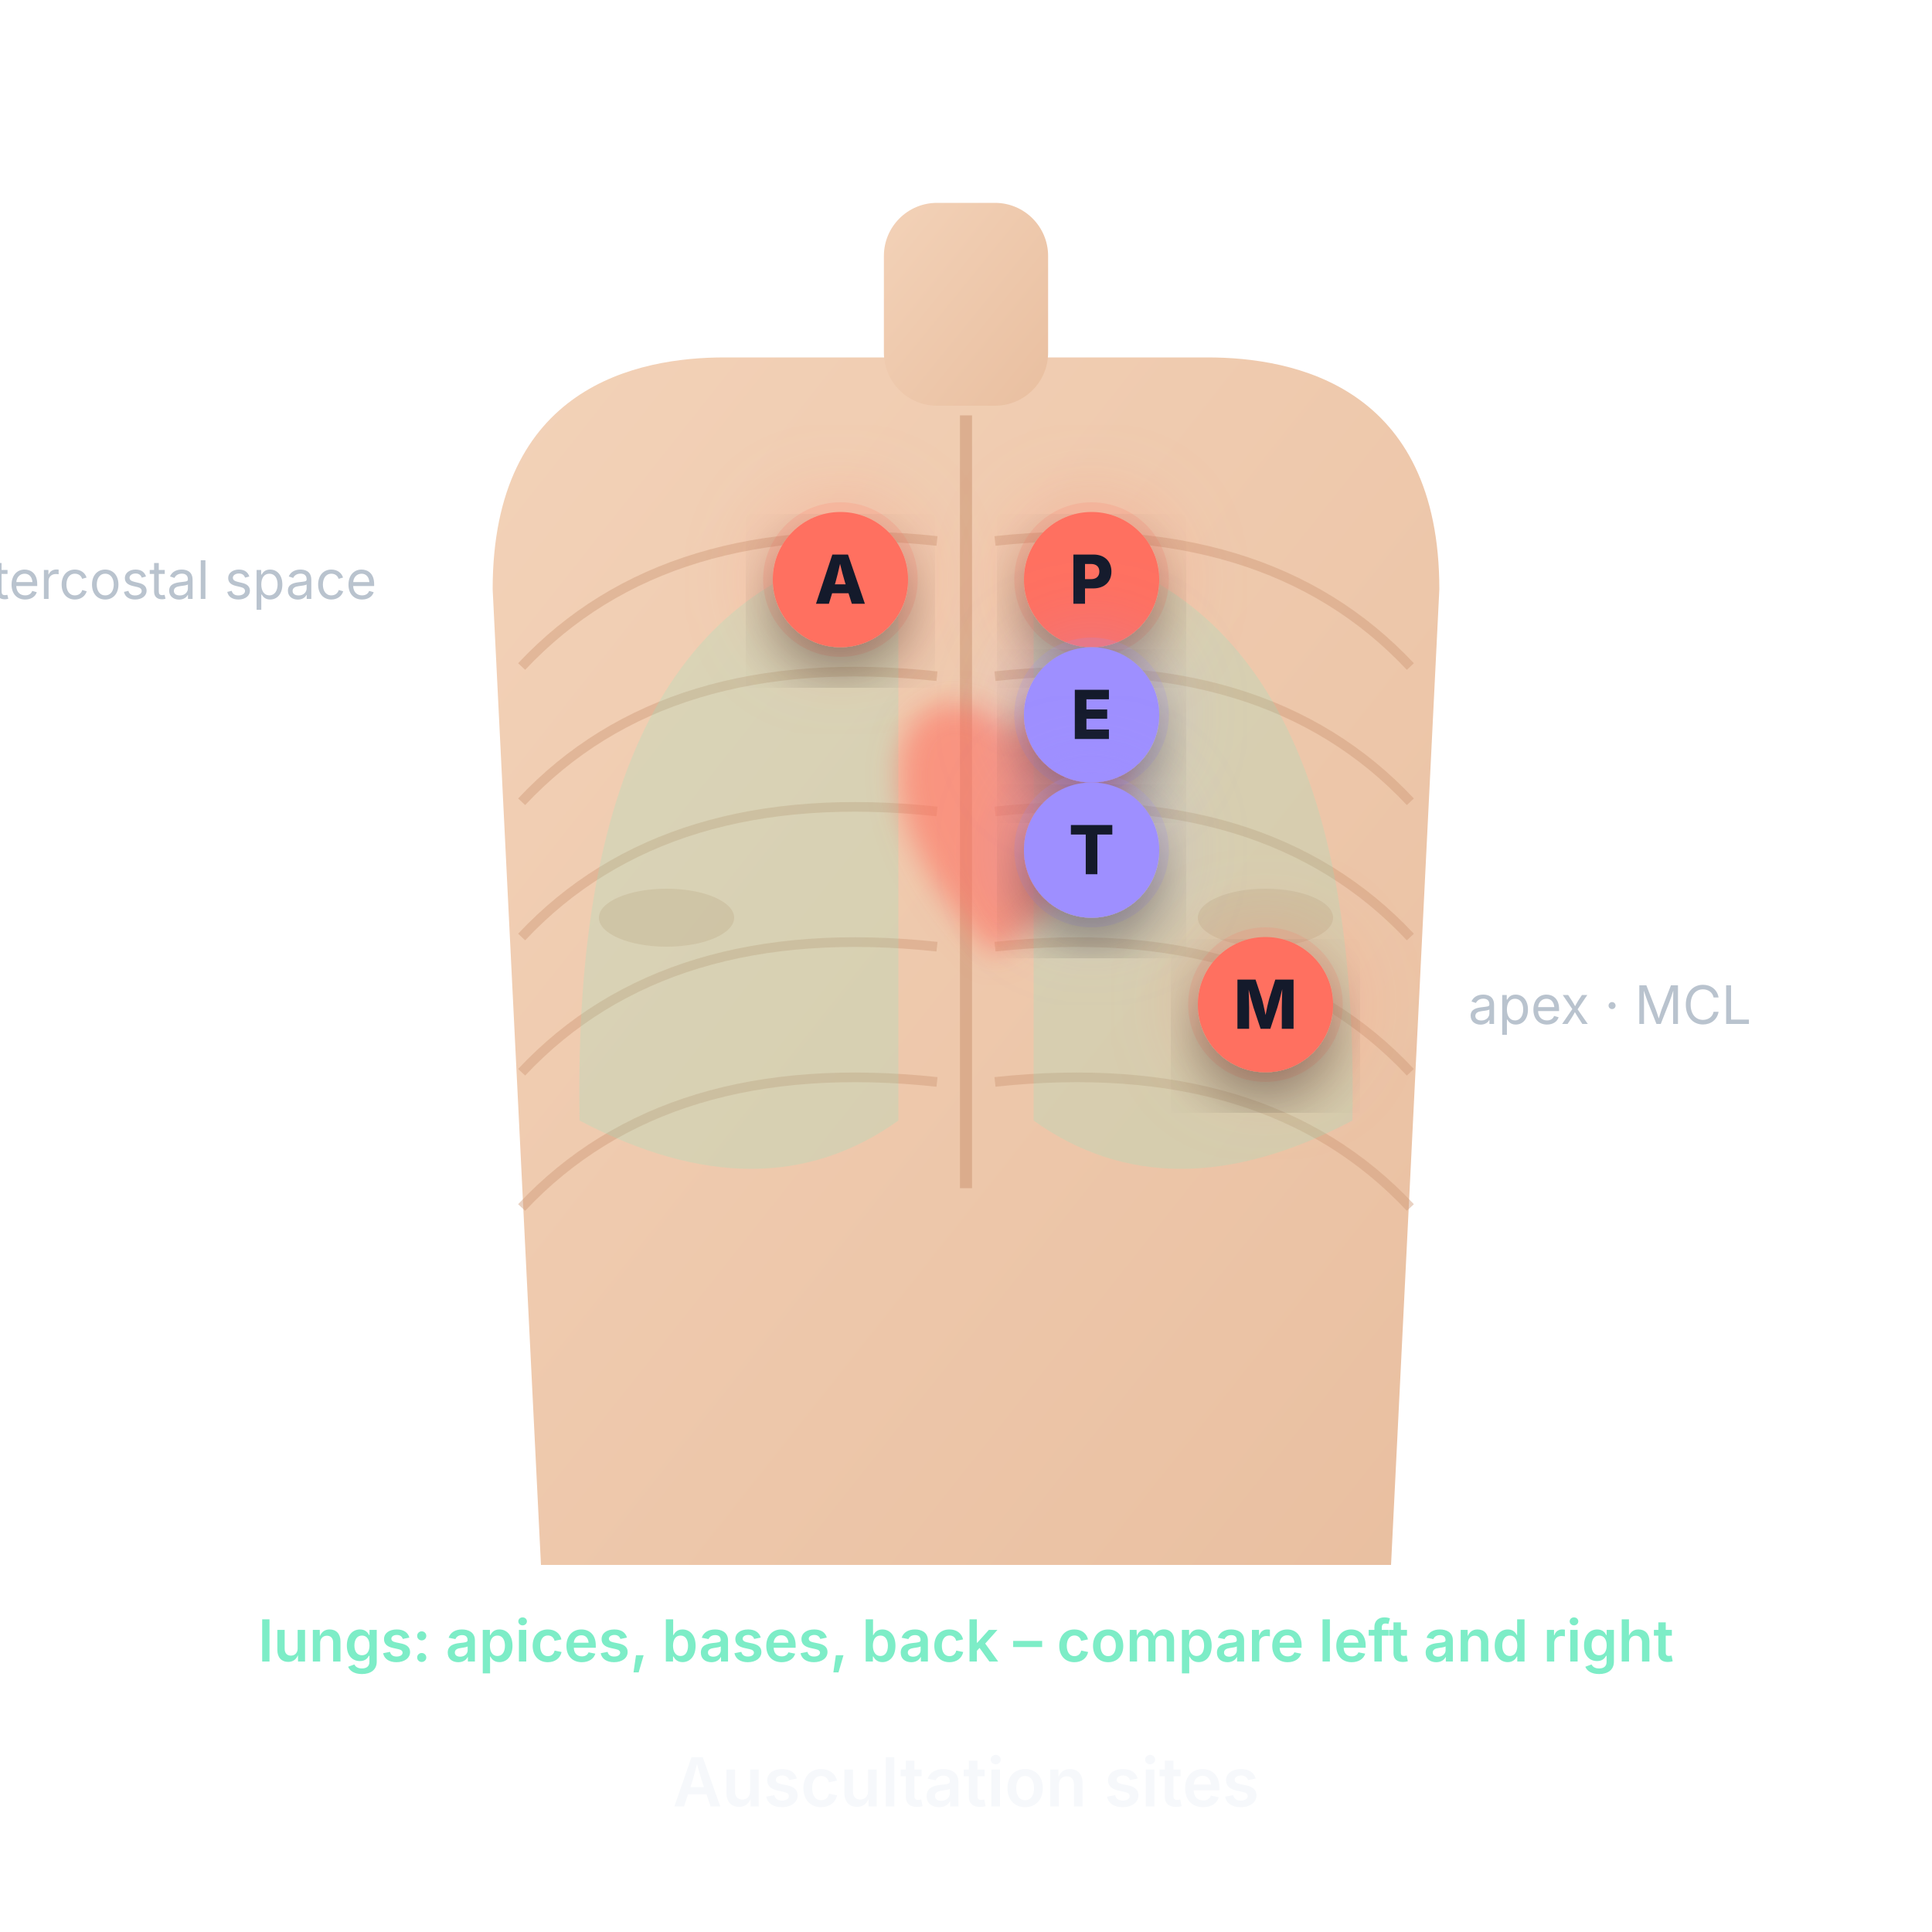
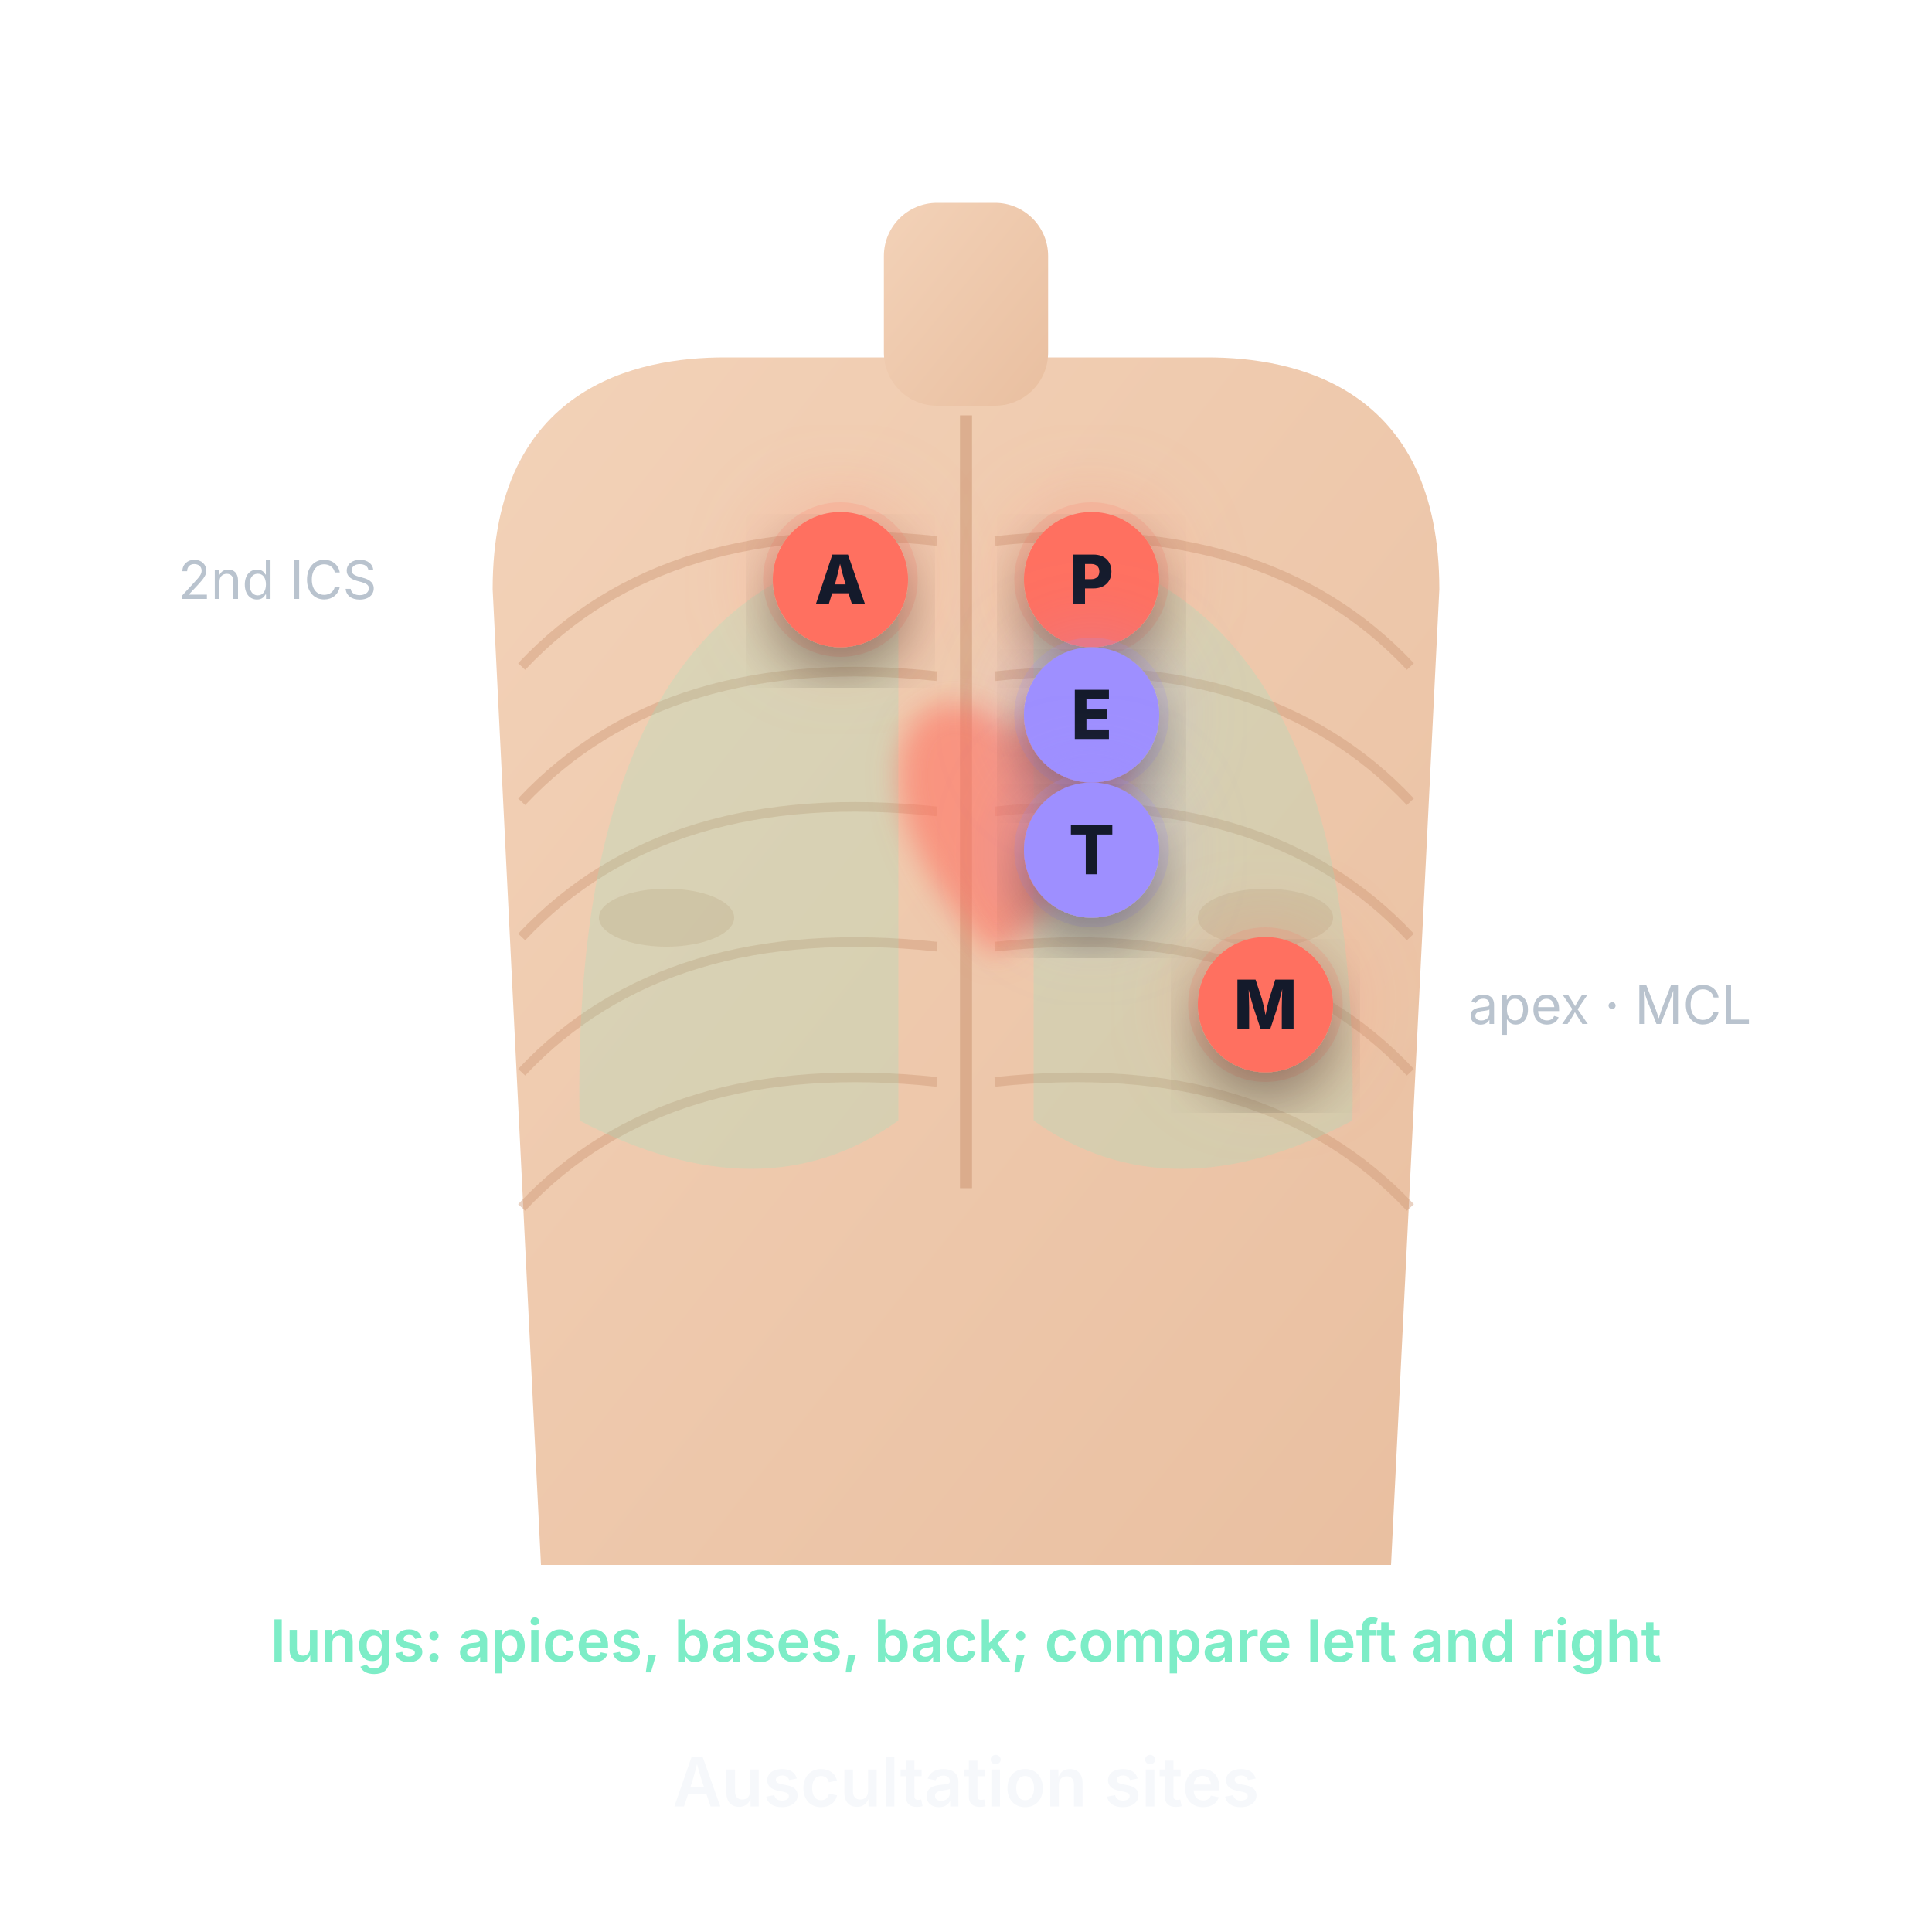
<svg xmlns="http://www.w3.org/2000/svg" viewBox="0 0 400 400" width="400" height="400">
  <defs>
    <filter id="glow" x="-50%" y="-50%" width="200%" height="200%">
      <feGaussianBlur stdDeviation="8" result="b" />
      <feMerge>
        <feMergeNode in="b" />
        <feMergeNode in="SourceGraphic" />
      </feMerge>
    </filter>
    <filter id="soft" x="-50%" y="-50%" width="200%" height="200%">
      <feGaussianBlur stdDeviation="3" />
    </filter>
    <filter id="shadow" x="-20%" y="-20%" width="140%" height="150%">
      <feDropShadow dx="0" dy="6" stdDeviation="6" flood-color="#000" flood-opacity="0.35" />
    </filter>
    <linearGradient id="skin" x1="0" y1="0" x2="1" y2="1">
      <stop offset="0" stop-color="#F3D2B8" />
      <stop offset="1" stop-color="#E9BFA0" />
    </linearGradient>
    <linearGradient id="skinSide" x1="0" y1="0" x2="1" y2="0">
      <stop offset="0" stop-color="#E9BFA0" />
      <stop offset="1" stop-color="#CF9A78" />
    </linearGradient>
    <linearGradient id="shirt" x1="0" y1="0" x2="0" y2="1">
      <stop offset="0" stop-color="#5F82A6" />
      <stop offset="1" stop-color="#355270" />
    </linearGradient>
    <linearGradient id="hair" x1="0" y1="0" x2="1" y2="1">
      <stop offset="0" stop-color="#4A4060" />
      <stop offset="1" stop-color="#2C2538" />
    </linearGradient>
    <linearGradient id="teal" x1="0" y1="0" x2="1" y2="1">
      <stop offset="0" stop-color="#40D6E6" />
      <stop offset="1" stop-color="#0D849E" />
    </linearGradient>
    <linearGradient id="coral" x1="0" y1="0" x2="1" y2="1">
      <stop offset="0" stop-color="#FF7061" />
      <stop offset="1" stop-color="#C7333D" />
    </linearGradient>
    <linearGradient id="screen" x1="0" y1="0" x2="0" y2="1">
      <stop offset="0" stop-color="#1B2B45" />
      <stop offset="1" stop-color="#0B1426" />
    </linearGradient>
    <linearGradient id="pod" x1="0" y1="0" x2="1" y2="0">
      <stop offset="0" stop-color="#FFFFFF" />
      <stop offset="1" stop-color="#D5DCE4" />
    </linearGradient>
    <radialGradient id="capTop" cx="0.4" cy="0.35" r="0.8">
      <stop offset="0" stop-color="#40D6E6" />
      <stop offset="1" stop-color="#0D849E" />
    </radialGradient>
  </defs>
  <path d="M102.0 122 C102.0 80 132.0 74 150 74 L250 74 C268.0 74 298.0 80 298.0 122 L288.0 324 L112.0 324 Z" fill="url(#skin)" />
  <rect x="183" y="42" width="34" height="42" rx="11" fill="url(#skin)" />
  <ellipse cx="138" cy="190" rx="14" ry="6" fill="#CF9A78" opacity="0.35" />
  <ellipse cx="262" cy="190" rx="14" ry="6" fill="#CF9A78" opacity="0.35" />
  <line x1="200" y1="86" x2="200" y2="246" stroke="#CF9A78" stroke-width="2.5" opacity="0.6" />
  <path d="M194 112 Q138 106 108 138" stroke="#CF9A78" stroke-width="2" fill="none" opacity="0.45" />
  <path d="M206 112 Q262 106 292 138" stroke="#CF9A78" stroke-width="2" fill="none" opacity="0.45" />
  <path d="M194 140 Q138 134 108 166" stroke="#CF9A78" stroke-width="2" fill="none" opacity="0.45" />
  <path d="M206 140 Q262 134 292 166" stroke="#CF9A78" stroke-width="2" fill="none" opacity="0.45" />
  <path d="M194 168 Q138 162 108 194" stroke="#CF9A78" stroke-width="2" fill="none" opacity="0.45" />
  <path d="M206 168 Q262 162 292 194" stroke="#CF9A78" stroke-width="2" fill="none" opacity="0.45" />
  <path d="M194 196 Q138 190 108 222" stroke="#CF9A78" stroke-width="2" fill="none" opacity="0.45" />
  <path d="M206 196 Q262 190 292 222" stroke="#CF9A78" stroke-width="2" fill="none" opacity="0.45" />
  <path d="M194 224 Q138 218 108 250" stroke="#CF9A78" stroke-width="2" fill="none" opacity="0.45" />
  <path d="M206 224 Q262 218 292 250" stroke="#CF9A78" stroke-width="2" fill="none" opacity="0.45" />
  <path d="M186 112 Q118 122 120 232 Q158 252 186 232 Z" fill="#7DEDC7" opacity="0.2" />
  <path d="M214 112 Q282 122 280 232 Q242 252 214 232 Z" fill="#7DEDC7" opacity="0.2" />
  <path d="M210 152 C190 132 170 162 206 198 C250 162 232 130 210 152 Z" fill="#FF7061" opacity="0.6" filter="url(#soft)" />
  <circle cx="174" cy="120" r="16" fill="#FF7061" opacity="0.25" filter="url(#glow)" />
  <circle cx="174" cy="120" r="14" fill="#FF7061" filter="url(#shadow)" />
  <text x="174" y="125" fill="#141A2B" font-family="-apple-system, Inter, Helvetica, Arial, sans-serif" font-size="14" font-weight="800" text-anchor="middle">A</text>
  <circle cx="226" cy="120" r="16" fill="#FF7061" opacity="0.25" filter="url(#glow)" />
  <circle cx="226" cy="120" r="14" fill="#FF7061" filter="url(#shadow)" />
  <text x="226" y="125" fill="#141A2B" font-family="-apple-system, Inter, Helvetica, Arial, sans-serif" font-size="14" font-weight="800" text-anchor="middle">P</text>
  <circle cx="226" cy="148" r="16" fill="#9E8FFF" opacity="0.25" filter="url(#glow)" />
  <circle cx="226" cy="148" r="14" fill="#9E8FFF" filter="url(#shadow)" />
  <text x="226" y="153" fill="#141A2B" font-family="-apple-system, Inter, Helvetica, Arial, sans-serif" font-size="14" font-weight="800" text-anchor="middle">E</text>
  <circle cx="226" cy="176" r="16" fill="#9E8FFF" opacity="0.25" filter="url(#glow)" />
  <circle cx="226" cy="176" r="14" fill="#9E8FFF" filter="url(#shadow)" />
  <text x="226" y="181" fill="#141A2B" font-family="-apple-system, Inter, Helvetica, Arial, sans-serif" font-size="14" font-weight="800" text-anchor="middle">T</text>
  <circle cx="262" cy="208" r="16" fill="#FF7061" opacity="0.25" filter="url(#glow)" />
  <circle cx="262" cy="208" r="14" fill="#FF7061" filter="url(#shadow)" />
  <text x="262" y="213" fill="#141A2B" font-family="-apple-system, Inter, Helvetica, Arial, sans-serif" font-size="14" font-weight="800" text-anchor="middle">M</text>
-   <text x="78" y="124" fill="#B9C3CE" font-family="-apple-system, Inter, Helvetica, Arial, sans-serif" font-size="11" font-weight="400" text-anchor="end">2nd intercostal space</text>
+   <text x="78" y="124" fill="#B9C3CE" font-family="-apple-system, Inter, Helvetica, Arial, sans-serif" font-size="11" font-weight="400" text-anchor="end">2nd ICS</text>
  <text x="304" y="212" fill="#B9C3CE" font-family="-apple-system, Inter, Helvetica, Arial, sans-serif" font-size="11" font-weight="400" text-anchor="start">apex · MCL</text>
-   <text x="200" y="344" fill="#7DEDC7" font-family="-apple-system, Inter, Helvetica, Arial, sans-serif" font-size="12" font-weight="600" text-anchor="middle">lungs: apices, bases, back – compare left and right</text>
+   <text x="200" y="344" fill="#7DEDC7" font-family="-apple-system, Inter, Helvetica, Arial, sans-serif" font-size="12" font-weight="600" text-anchor="middle">lungs: apices, bases, back; compare left and right</text>
  <text x="200" y="374" fill="#F6F8FB" font-family="-apple-system, Inter, Helvetica, Arial, sans-serif" font-size="14" font-weight="600" text-anchor="middle">Auscultation sites</text>
</svg>
